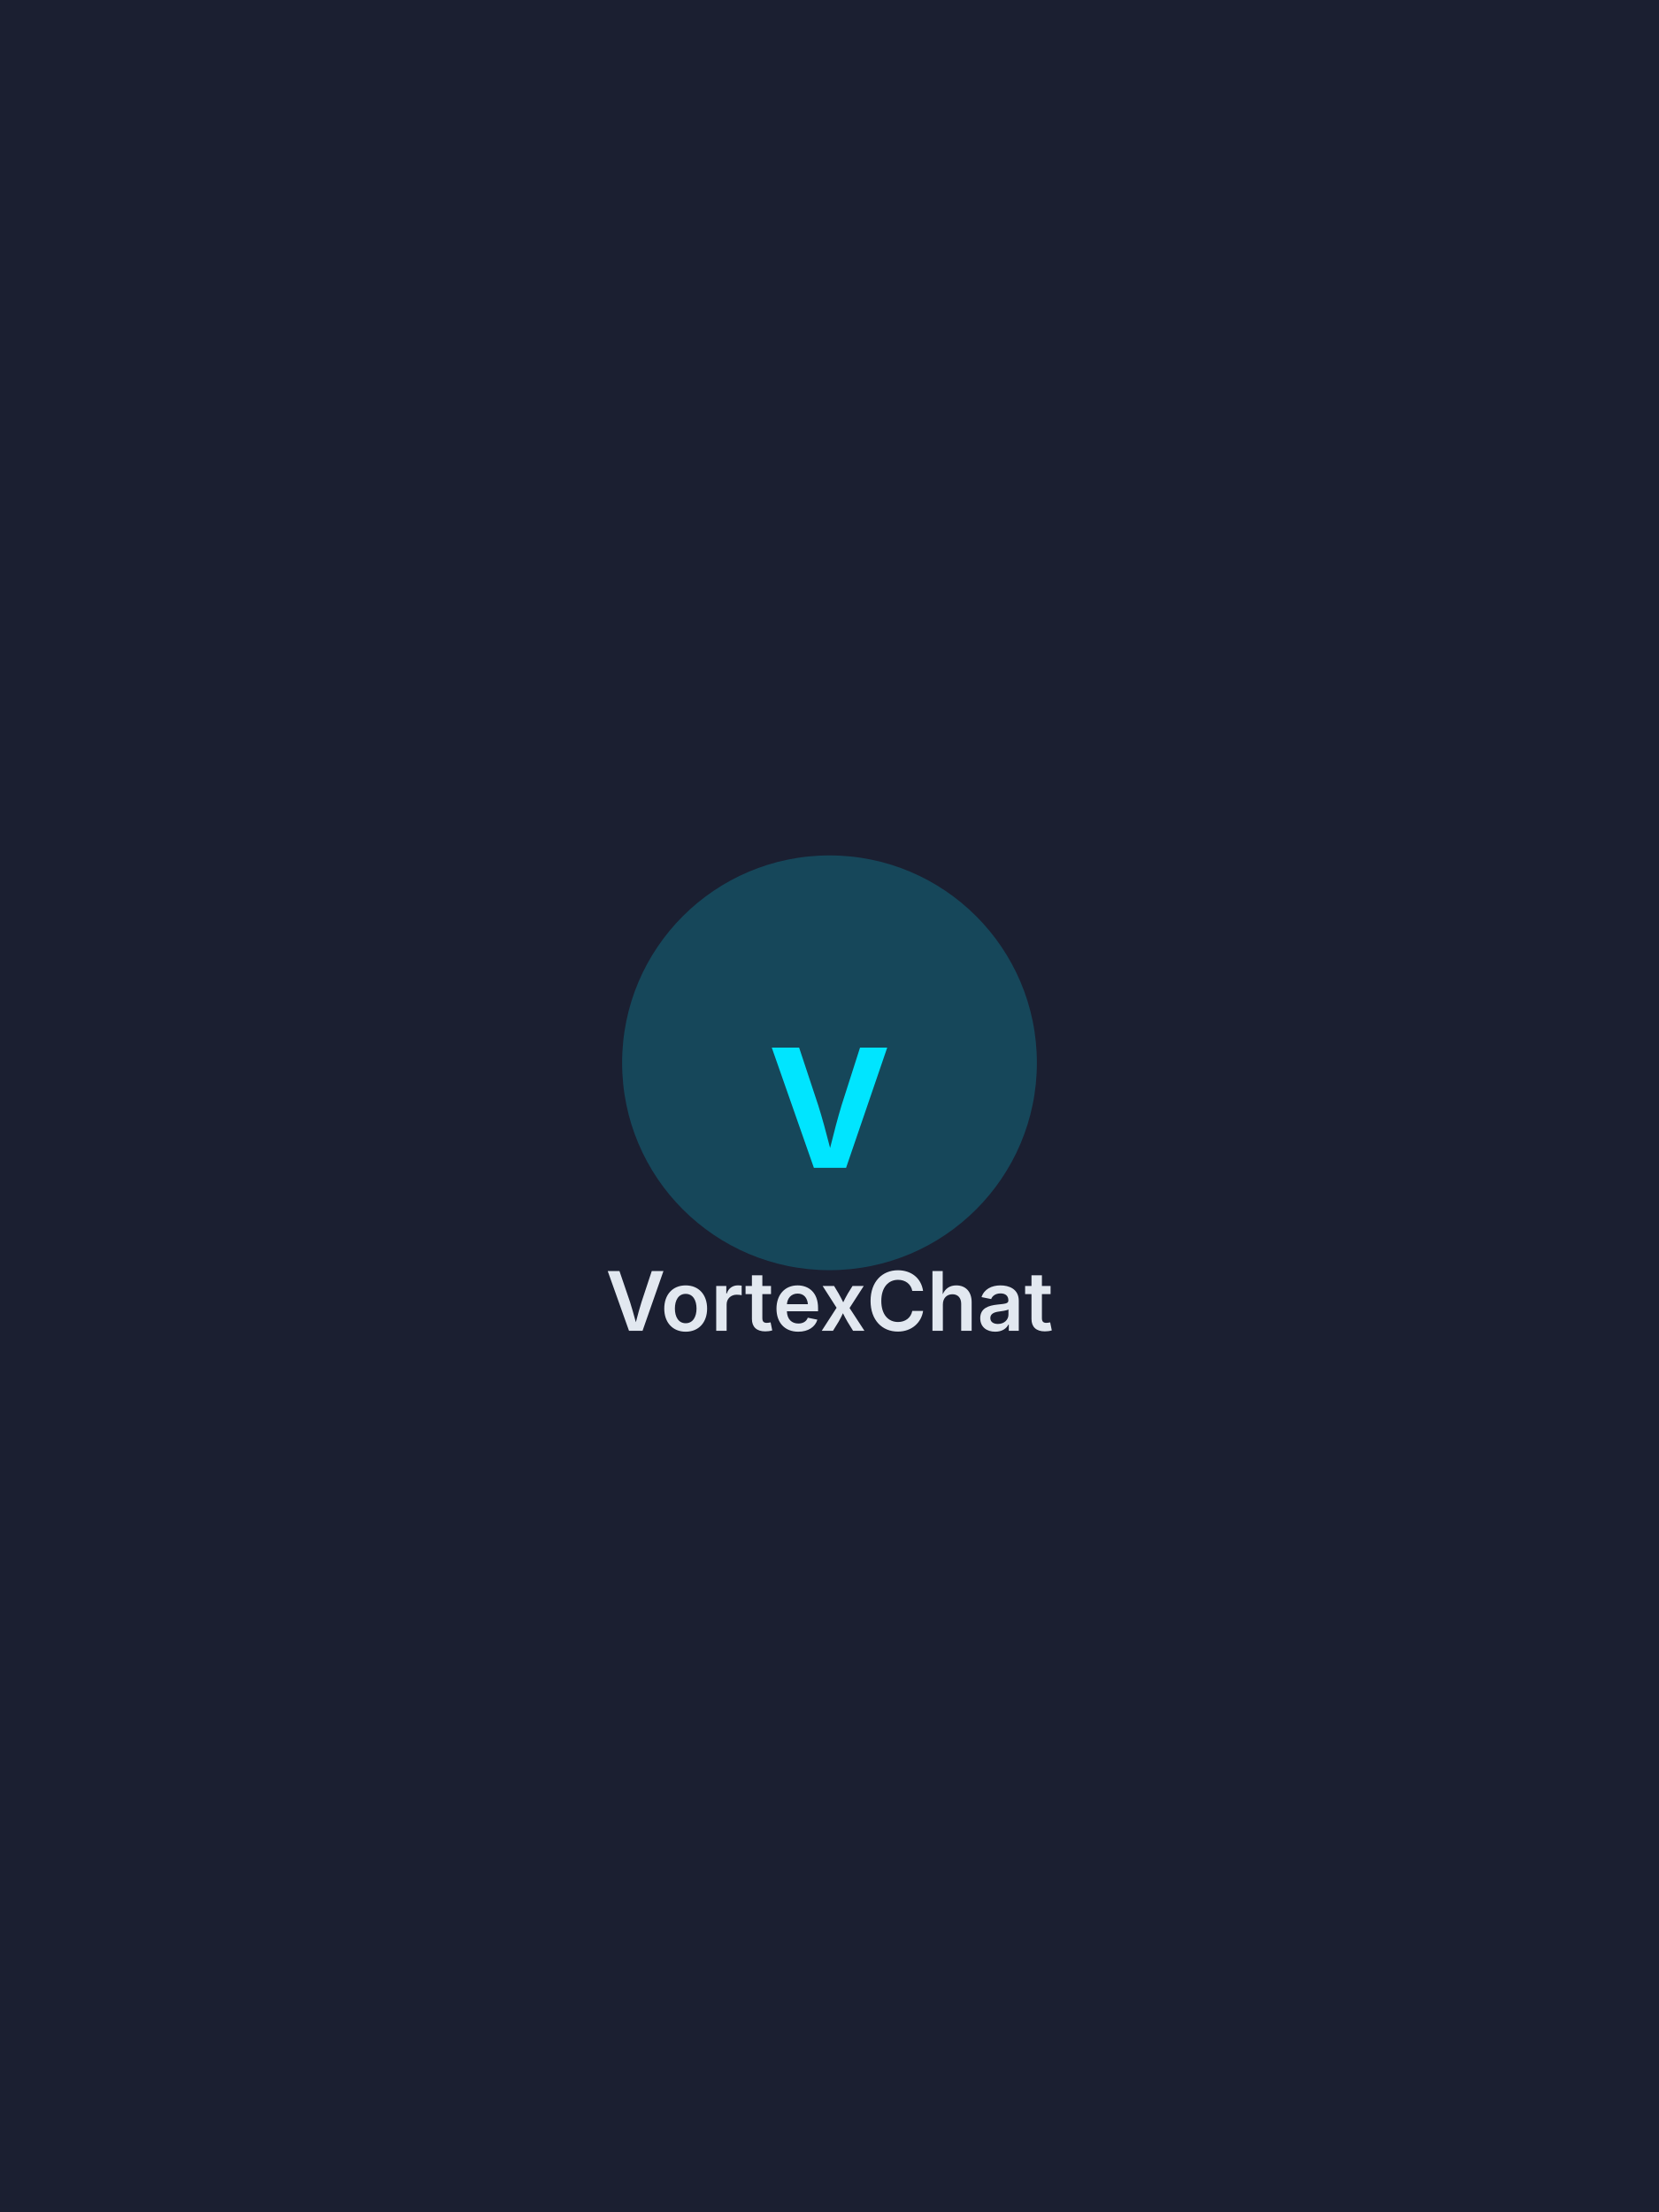
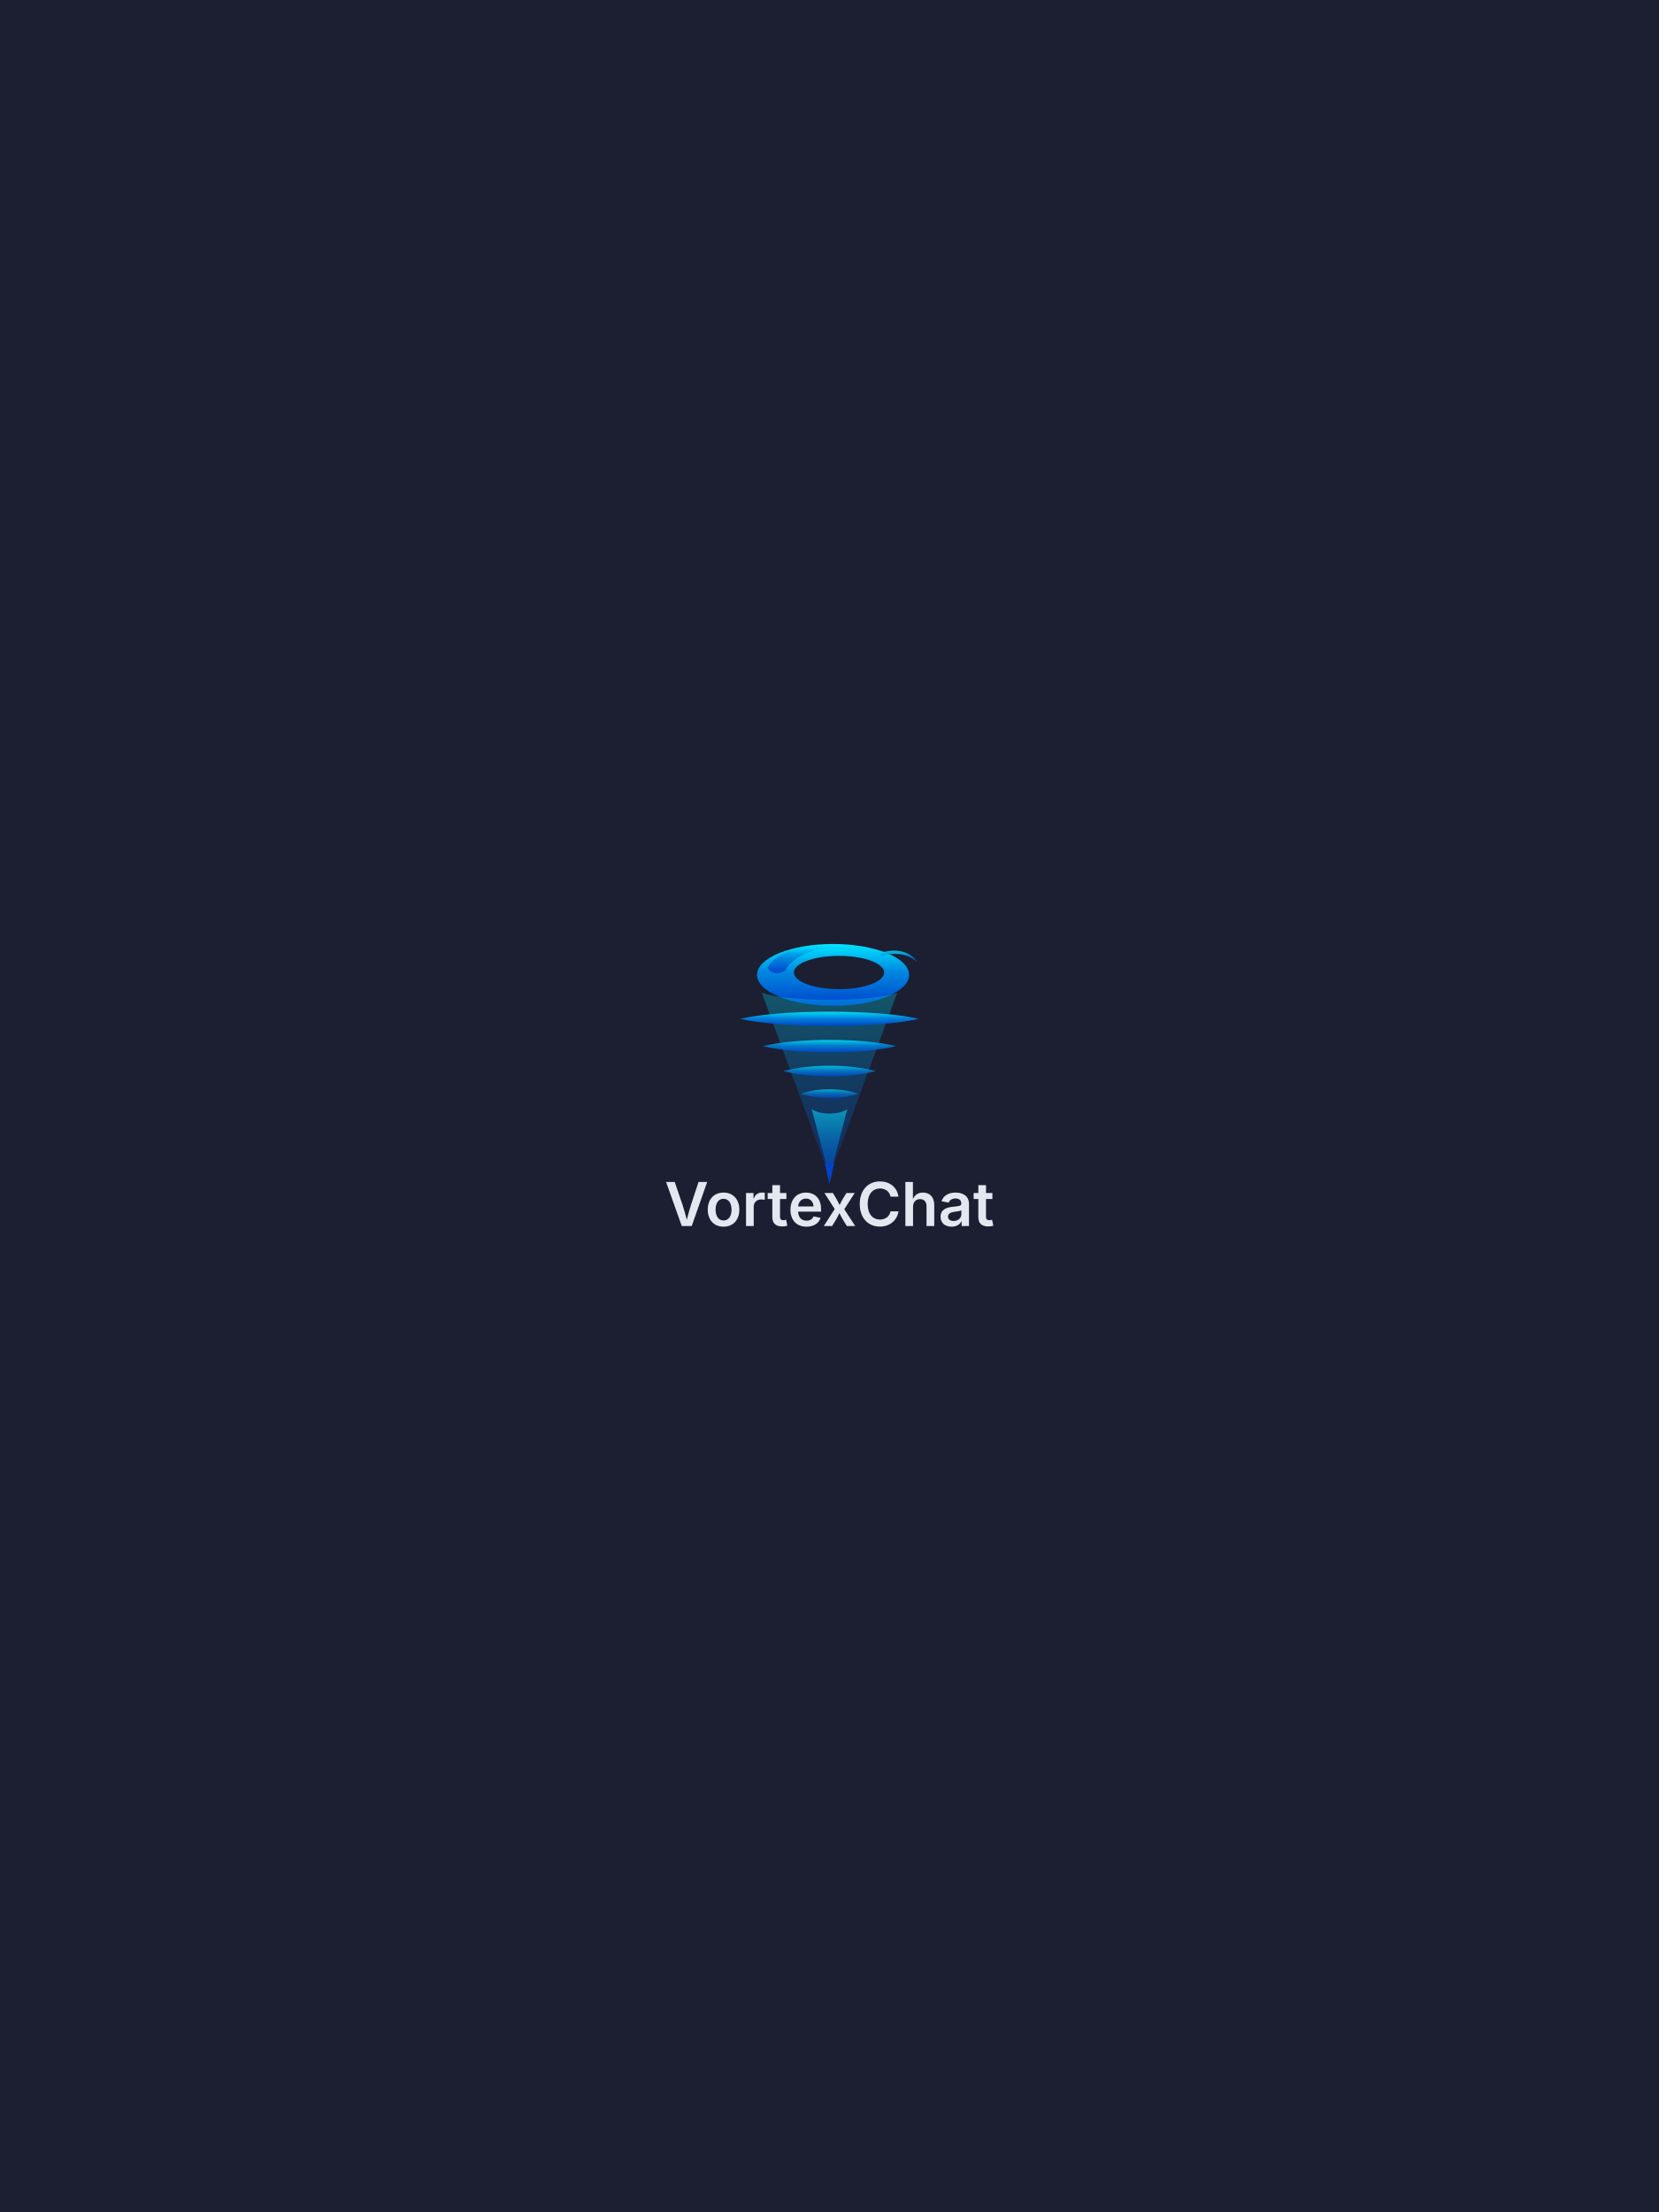
<svg xmlns="http://www.w3.org/2000/svg" width="1536" height="2048" viewBox="0 0 1536 2048">
  <rect width="100%" height="100%" fill="#1b1f31" />
-   <circle cx="1536" cy="2048" r="1" fill="none" />
-   <circle cx="768" cy="984" r="192" fill="#00e5ff" opacity="0.2" />
-   <text x="50%" y="50%" dominant-baseline="middle" text-anchor="middle" fill="#00e5ff" font-family="-apple-system,BlinkMacSystemFont,Segoe UI,sans-serif" font-size="153" font-weight="700">V</text>
-   <text x="50%" y="1204" dominant-baseline="middle" text-anchor="middle" fill="#e2e8f0" font-family="-apple-system,BlinkMacSystemFont,Segoe UI,sans-serif" font-size="76" font-weight="600">VortexChat</text>
+   <g transform="translate(627.2, 843.2) scale(0.55)">
+     <defs>
+       <linearGradient id="vg" x1="0.5" y1="0" x2="0.5" y2="1">
+         <stop offset="0%" stop-color="#00e5ff" />
+         <stop offset="45%" stop-color="#0088e0" />
+         <stop offset="100%" stop-color="#0044cc" />
+       </linearGradient>
+     </defs>
+     <ellipse cx="262" cy="108" rx="128" ry="52" fill="url(#vg)" />
+     <ellipse cx="272" cy="104" rx="76" ry="28" fill="#1b1f31" />
+     <path d="M 152 96 C 168 62, 240 48, 300 66 C 260 56, 200 66, 182 100 C 172 108, 156 106, 152 96 Z" fill="url(#vg)" />
+     <path d="M 340 72 C 365 62, 395 68, 404 88 C 395 76, 370 68, 345 76 Z" fill="url(#vg)" opacity="0.85" />
+     <path d="M 142 138 L 256 448 L 370 138 C 330 154, 182 154, 142 138 Z" fill="url(#vg)" opacity="0.28" />
+     <path d="M 106 182 C 172 166, 340 166, 406 182 C 340 198, 172 198, 106 182 Z" fill="url(#vg)" opacity="0.95" />
+     <path d="M 144 228 C 200 214, 312 214, 368 228 C 312 242, 200 242, 144 228 Z" fill="url(#vg)" opacity="0.85" />
+     <path d="M 178 270 C 222 258, 290 258, 334 270 C 290 282, 222 282, 178 270 Z" fill="url(#vg)" opacity="0.75" />
+     <path d="M 208 308 C 236 298, 276 298, 304 308 C 276 318, 236 318, 208 308 Z" fill="url(#vg)" opacity="0.65" />
+     <path d="M 226 334 L 256 448 L 286 334 C 272 344, 240 344, 226 334 Z" fill="url(#vg)" opacity="0.55" />
+     <path d="M 248 425 L 256 460 L 264 425 Z" fill="#0044cc" />
+   </g>
+   <text x="50%" y="1114.4" dominant-baseline="middle" text-anchor="middle" fill="#e2e8f0" font-family="-apple-system,BlinkMacSystemFont,Segoe UI,sans-serif" font-size="56" font-weight="600">VortexChat</text>
</svg>
